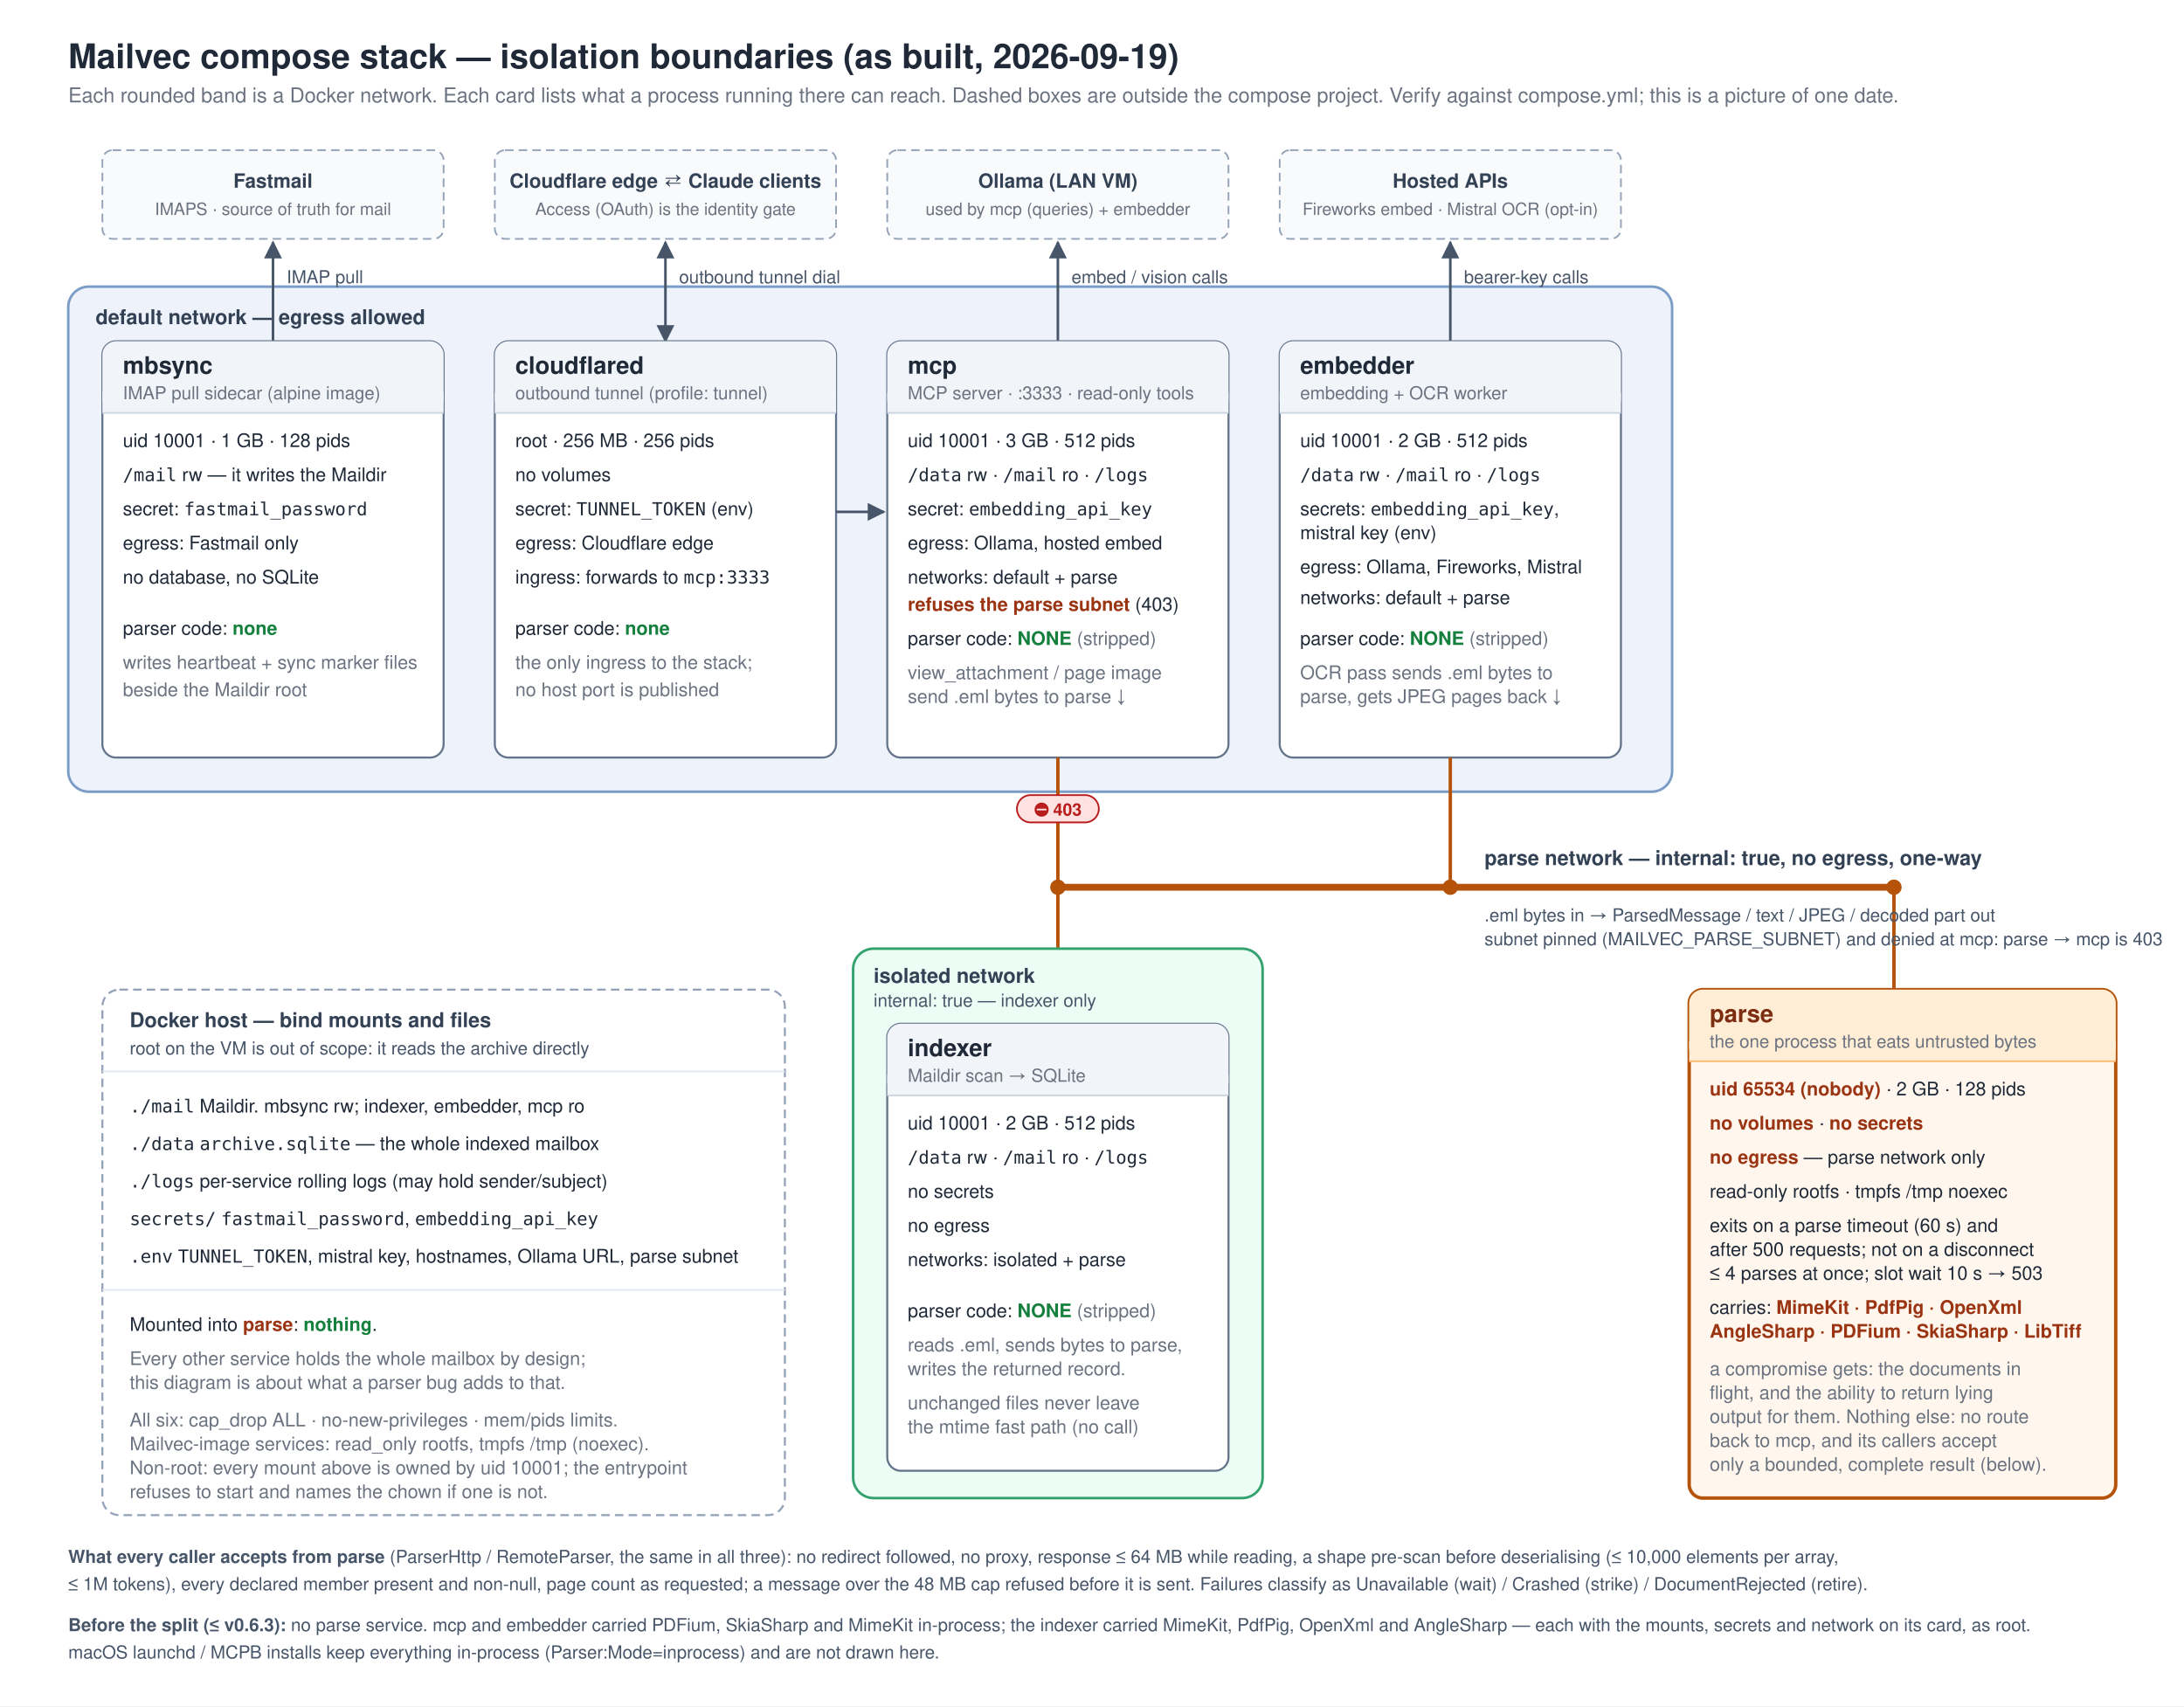
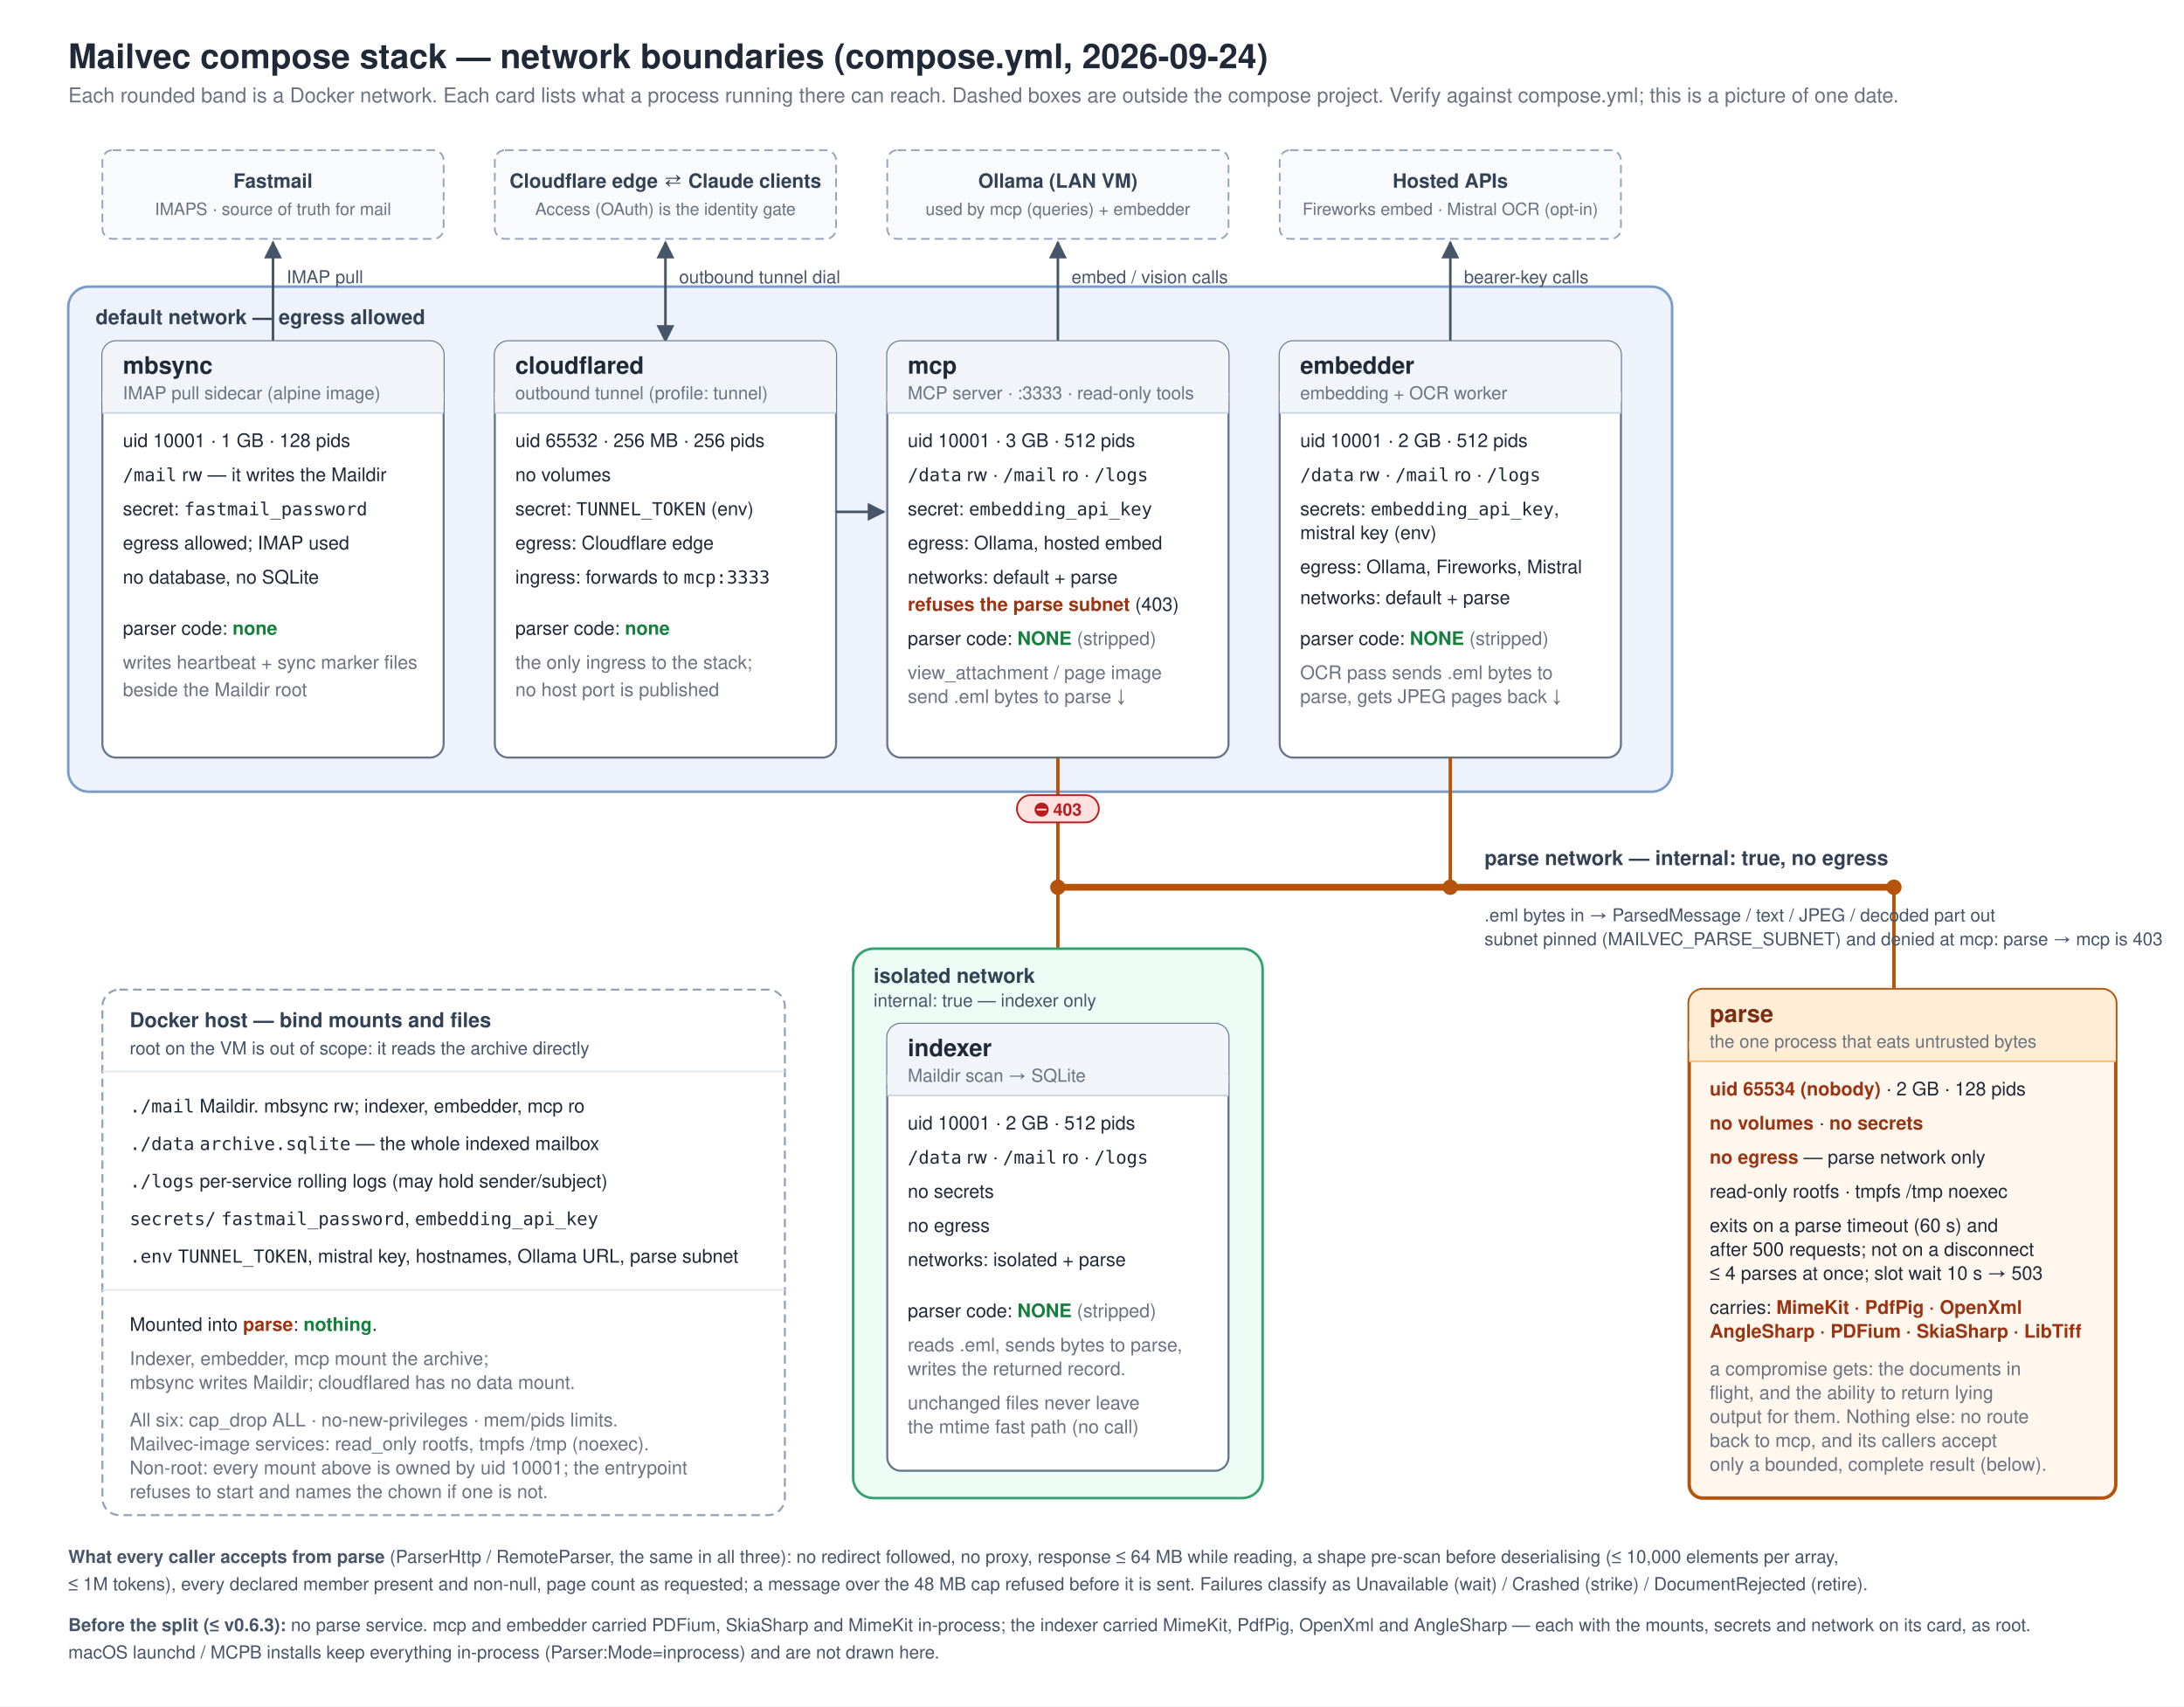
<svg xmlns="http://www.w3.org/2000/svg" width="1280" height="1000" viewBox="0 0 1280 1000" font-family="-apple-system, 'Segoe UI', Helvetica, Arial, sans-serif" font-size="11" fill="#1F2937">
  <defs>
    <marker id="arrow" viewBox="0 0 10 10" refX="9" refY="5" markerWidth="7" markerHeight="7" orient="auto-start-reverse">
      <path d="M0,0 L10,5 L0,10 z" fill="#475569" />
    </marker>
    <marker id="arrowAmber" viewBox="0 0 10 10" refX="9" refY="5" markerWidth="7" markerHeight="7" orient="auto-start-reverse">
      <path d="M0,0 L10,5 L0,10 z" fill="#B45309" />
    </marker>
    <style>
      .title { font-size: 20px; font-weight: 700; }
      .sub   { font-size: 12px; fill: #6B7280; }
      .band  { font-size: 12px; font-weight: 700; fill: #334155; }
      .ext   { font-size: 11.5px; font-weight: 600; fill: #334155; }
      .extsub{ font-size: 10px; fill: #6B7280; }
      .cardT { font-size: 14px; font-weight: 700; }
      .cardS { font-size: 10.5px; fill: #6B7280; }
      .row   { font-size: 11px; }
      .mono  { font-family: 'SF Mono', Menlo, Consolas, monospace; font-size: 10.5px; }
      .none  { fill: #15803D; font-weight: 700; }
      .warn  { fill: #9A3412; font-weight: 600; }
      .muted { fill: #6B7280; }
      .note  { font-size: 10.5px; fill: #475569; }
      .new   { font-size: 10px; font-weight: 700; fill: #FFFFFF; }
    </style>
  </defs>
  <rect width="1280" height="1000" fill="#FFFFFF" />
-   <text x="40" y="40" class="title">Mailvec compose stack — isolation boundaries (as built, 2026-09-19)</text>
+   <text x="40" y="40" class="title">Mailvec compose stack — network boundaries (compose.yml, 2026-09-24)</text>
  <text x="40" y="60" class="sub">Each rounded band is a Docker network. Each card lists what a process running there can reach. Dashed boxes are outside the compose project. Verify against compose.yml; this is a picture of one date.</text>
  <g stroke="#94A3B8" stroke-dasharray="5 3" fill="#F8FAFC">
    <rect x="60" y="88" width="200" height="52" rx="6" />
    <rect x="290" y="88" width="200" height="52" rx="6" />
    <rect x="520" y="88" width="200" height="52" rx="6" />
    <rect x="750" y="88" width="200" height="52" rx="6" />
  </g>
  <text x="160" y="110" text-anchor="middle" class="ext">Fastmail</text>
  <text x="160" y="126" text-anchor="middle" class="extsub">IMAPS · source of truth for mail</text>
  <text x="390" y="110" text-anchor="middle" class="ext">Cloudflare edge ⇄ Claude clients</text>
  <text x="390" y="126" text-anchor="middle" class="extsub">Access (OAuth) is the identity gate</text>
  <text x="620" y="110" text-anchor="middle" class="ext">Ollama (LAN VM)</text>
  <text x="620" y="126" text-anchor="middle" class="extsub">used by mcp (queries) + embedder</text>
  <text x="850" y="110" text-anchor="middle" class="ext">Hosted APIs</text>
  <text x="850" y="126" text-anchor="middle" class="extsub">Fireworks embed · Mistral OCR (opt-in)</text>
  <rect x="40" y="168" width="940" height="296" rx="12" fill="#EEF3FB" stroke="#7A9CC6" stroke-width="1.5" />
  <text x="56" y="190" class="band">default network — egress allowed</text>
  <g stroke="#475569" stroke-width="1.5" fill="none" marker-end="url(#arrow)">
    <line x1="160" y1="200" x2="160" y2="142" />
    <line x1="620" y1="200" x2="620" y2="142" />
    <line x1="850" y1="200" x2="850" y2="142" />
  </g>
  <line x1="390" y1="200" x2="390" y2="142" stroke="#475569" stroke-width="1.5" marker-end="url(#arrow)" marker-start="url(#arrow)" />
  <text x="168" y="166" class="note">IMAP pull</text>
  <text x="398" y="166" class="note">outbound tunnel dial</text>
  <text x="628" y="166" class="note">embed / vision calls</text>
  <text x="858" y="166" class="note">bearer-key calls</text>
  <g>
    <rect x="60" y="200" width="200" height="244" rx="8" fill="#FFFFFF" stroke="#64748B" stroke-width="1.2" />
    <rect x="60" y="200" width="200" height="42" rx="8" fill="#F1F5F9" />
    <rect x="60" y="230" width="200" height="12" fill="#F1F5F9" />
    <line x1="60" y1="242" x2="260" y2="242" stroke="#CBD5E1" />
    <text x="72" y="219" class="cardT">mbsync</text>
    <text x="72" y="234" class="cardS">IMAP pull sidecar (alpine image)</text>
    <text x="72" y="262" class="row">uid 10001 · 1 GB · 128 pids</text>
    <text x="72" y="282" class="row">
      <tspan class="mono">/mail</tspan> rw — it writes the Maildir</text>
    <text x="72" y="302" class="row">secret: <tspan class="mono">fastmail_password</tspan>
    </text>
-     <text x="72" y="322" class="row">egress: Fastmail only</text>
+     <text x="72" y="322" class="row">egress allowed; IMAP used</text>
    <text x="72" y="342" class="row">no database, no SQLite</text>
    <text x="72" y="372" class="row">parser code: <tspan class="none">none</tspan>
    </text>
    <text x="72" y="392" class="row muted">writes heartbeat + sync marker files</text>
    <text x="72" y="408" class="row muted">beside the Maildir root</text>
  </g>
  <g>
    <rect x="290" y="200" width="200" height="244" rx="8" fill="#FFFFFF" stroke="#64748B" stroke-width="1.2" />
    <rect x="290" y="200" width="200" height="42" rx="8" fill="#F1F5F9" />
    <rect x="290" y="230" width="200" height="12" fill="#F1F5F9" />
    <line x1="290" y1="242" x2="490" y2="242" stroke="#CBD5E1" />
    <text x="302" y="219" class="cardT">cloudflared</text>
    <text x="302" y="234" class="cardS">outbound tunnel (profile: tunnel)</text>
-     <text x="302" y="262" class="row">root · 256 MB · 256 pids</text>
+     <text x="302" y="262" class="row">uid 65532 · 256 MB · 256 pids</text>
    <text x="302" y="282" class="row">no volumes</text>
    <text x="302" y="302" class="row">secret: <tspan class="mono">TUNNEL_TOKEN</tspan> (env)</text>
    <text x="302" y="322" class="row">egress: Cloudflare edge</text>
    <text x="302" y="342" class="row">ingress: forwards to <tspan class="mono">mcp:3333</tspan>
    </text>
    <text x="302" y="372" class="row">parser code: <tspan class="none">none</tspan>
    </text>
    <text x="302" y="392" class="row muted">the only ingress to the stack;</text>
    <text x="302" y="408" class="row muted">no host port is published</text>
  </g>
  <line x1="490" y1="300" x2="518" y2="300" stroke="#475569" stroke-width="1.5" marker-end="url(#arrow)" />
  <g>
    <rect x="520" y="200" width="200" height="244" rx="8" fill="#FFFFFF" stroke="#64748B" stroke-width="1.2" />
    <rect x="520" y="200" width="200" height="42" rx="8" fill="#F1F5F9" />
    <rect x="520" y="230" width="200" height="12" fill="#F1F5F9" />
    <line x1="520" y1="242" x2="720" y2="242" stroke="#CBD5E1" />
    <text x="532" y="219" class="cardT">mcp</text>
    <text x="532" y="234" class="cardS">MCP server · :3333 · read-only tools</text>
    <text x="532" y="262" class="row">uid 10001 · 3 GB · 512 pids</text>
    <text x="532" y="282" class="row">
      <tspan class="mono">/data</tspan> rw · <tspan class="mono">/mail</tspan> ro · <tspan class="mono">/logs</tspan>
    </text>
    <text x="532" y="302" class="row">secret: <tspan class="mono">embedding_api_key</tspan>
    </text>
    <text x="532" y="322" class="row">egress: Ollama, hosted embed</text>
    <text x="532" y="342" class="row">networks: default + parse</text>
    <text x="532" y="358" class="row">
      <tspan class="warn">refuses the parse subnet</tspan> (403)</text>
    <text x="532" y="378" class="row">parser code: <tspan class="none">NONE</tspan>
      <tspan class="muted">(stripped)</tspan>
    </text>
    <text x="532" y="398" class="row muted">view_attachment / page image</text>
    <text x="532" y="412" class="row muted">send .eml bytes to parse ↓</text>
  </g>
  <g>
    <rect x="750" y="200" width="200" height="244" rx="8" fill="#FFFFFF" stroke="#64748B" stroke-width="1.2" />
    <rect x="750" y="200" width="200" height="42" rx="8" fill="#F1F5F9" />
    <rect x="750" y="230" width="200" height="12" fill="#F1F5F9" />
    <line x1="750" y1="242" x2="950" y2="242" stroke="#CBD5E1" />
    <text x="762" y="219" class="cardT">embedder</text>
    <text x="762" y="234" class="cardS">embedding + OCR worker</text>
    <text x="762" y="262" class="row">uid 10001 · 2 GB · 512 pids</text>
    <text x="762" y="282" class="row">
      <tspan class="mono">/data</tspan> rw · <tspan class="mono">/mail</tspan> ro · <tspan class="mono">/logs</tspan>
    </text>
    <text x="762" y="302" class="row">secrets: <tspan class="mono">embedding_api_key</tspan>,</text>
    <text x="762" y="316" class="row">mistral key (env)</text>
    <text x="762" y="336" class="row">egress: Ollama, Fireworks, Mistral</text>
    <text x="762" y="354" class="row">networks: default + parse</text>
    <text x="762" y="378" class="row">parser code: <tspan class="none">NONE</tspan>
      <tspan class="muted">(stripped)</tspan>
    </text>
    <text x="762" y="398" class="row muted">OCR pass sends .eml bytes to</text>
    <text x="762" y="412" class="row muted">parse, gets JPEG pages back ↓</text>
  </g>
  <line x1="620" y1="520" x2="1110" y2="520" stroke="#B45309" stroke-width="4" stroke-linecap="round" />
  <g stroke="#B45309" stroke-width="2">
    <line x1="620" y1="444" x2="620" y2="520" />
    <line x1="850" y1="444" x2="850" y2="520" />
    <line x1="620" y1="520" x2="620" y2="596" />
    <line x1="1110" y1="520" x2="1110" y2="580" />
  </g>
  <g fill="#B45309">
    <circle cx="620" cy="520" r="4.5" />
    <circle cx="850" cy="520" r="4.5" />
    <circle cx="1110" cy="520" r="4.5" />
  </g>
-   <text x="870" y="507" class="band" fill="#9A3412">parse network — internal: true, no egress, one-way</text>
+   <text x="870" y="507" class="band" fill="#9A3412">parse network — internal: true, no egress</text>
  <text x="870" y="540" class="note">.eml bytes in → ParsedMessage / text / JPEG / decoded part out</text>
  <text x="870" y="554" class="note">subnet pinned (MAILVEC_PARSE_SUBNET) and denied at mcp: parse → mcp is 403</text>
  <rect x="596" y="466" width="48" height="16" rx="8" fill="#FEE2E2" stroke="#B91C1C" />
  <text x="620" y="478" text-anchor="middle" style="font-size:10px;font-weight:700;fill:#B91C1C">⛔ 403</text>
  <rect x="500" y="556" width="240" height="322" rx="12" fill="#ECFDF5" stroke="#34A26F" stroke-width="1.5" />
  <text x="512" y="576" class="band" fill="#166534">isolated network</text>
  <text x="512" y="590" class="note">internal: true — indexer only</text>
  <g>
    <rect x="520" y="600" width="200" height="262" rx="8" fill="#FFFFFF" stroke="#64748B" stroke-width="1.2" />
    <rect x="520" y="600" width="200" height="42" rx="8" fill="#F1F5F9" />
    <rect x="520" y="630" width="200" height="12" fill="#F1F5F9" />
    <line x1="520" y1="642" x2="720" y2="642" stroke="#CBD5E1" />
    <text x="532" y="619" class="cardT">indexer</text>
    <text x="532" y="634" class="cardS">Maildir scan → SQLite</text>
    <text x="532" y="662" class="row">uid 10001 · 2 GB · 512 pids</text>
    <text x="532" y="682" class="row">
      <tspan class="mono">/data</tspan> rw · <tspan class="mono">/mail</tspan> ro · <tspan class="mono">/logs</tspan>
    </text>
    <text x="532" y="702" class="row">no secrets</text>
    <text x="532" y="722" class="row">no egress</text>
    <text x="532" y="742" class="row">networks: isolated + parse</text>
    <text x="532" y="772" class="row">parser code: <tspan class="none">NONE</tspan>
      <tspan class="muted">(stripped)</tspan>
    </text>
    <text x="532" y="792" class="row muted">reads .eml, sends bytes to parse,</text>
    <text x="532" y="806" class="row muted">writes the returned record.</text>
    <text x="532" y="826" class="row muted">unchanged files never leave</text>
    <text x="532" y="840" class="row muted">the mtime fast path (no call)</text>
  </g>
  <g>
    <rect x="990" y="580" width="250" height="298" rx="8" fill="#FFF7ED" stroke="#B45309" stroke-width="2" />
    <rect x="990" y="580" width="250" height="42" rx="8" fill="#FFEDD5" />
    <rect x="990" y="610" width="250" height="12" fill="#FFEDD5" />
    <line x1="990" y1="622" x2="1240" y2="622" stroke="#FDBA74" />
    <text x="1002" y="599" class="cardT" fill="#7C2D12">parse</text>
    <text x="1002" y="614" class="cardS">the one process that eats untrusted bytes</text>
    <text x="1002" y="642" class="row">
      <tspan class="warn">uid 65534 (nobody)</tspan> · 2 GB · 128 pids</text>
    <text x="1002" y="662" class="row">
      <tspan class="warn">no volumes</tspan> · <tspan class="warn">no secrets</tspan>
    </text>
    <text x="1002" y="682" class="row">
      <tspan class="warn">no egress</tspan> — parse network only</text>
    <text x="1002" y="702" class="row">read-only rootfs · tmpfs /tmp noexec</text>
    <text x="1002" y="722" class="row">exits on a parse timeout (60 s) and</text>
    <text x="1002" y="736" class="row">after 500 requests; not on a disconnect</text>
    <text x="1002" y="750" class="row">≤ 4 parses at once; slot wait 10 s → 503</text>
    <text x="1002" y="770" class="row">carries: <tspan class="warn">MimeKit · PdfPig · OpenXml</tspan>
    </text>
    <text x="1002" y="784" class="row warn">AngleSharp · PDFium · SkiaSharp · LibTiff</text>
    <text x="1002" y="806" class="row muted">a compromise gets: the documents in</text>
    <text x="1002" y="820" class="row muted">flight, and the ability to return lying</text>
    <text x="1002" y="834" class="row muted">output for them. Nothing else: no route</text>
    <text x="1002" y="848" class="row muted">back to mcp, and its callers accept</text>
    <text x="1002" y="862" class="row muted">only a bounded, complete result (below).</text>
  </g>
  <g>
    <rect x="60" y="580" width="400" height="308" rx="10" fill="#FFFFFF" stroke="#94A3B8" stroke-width="1.2" stroke-dasharray="5 3" />
    <text x="76" y="602" class="band">Docker host — bind mounts and files</text>
    <text x="76" y="618" class="note">root on the VM is out of scope: it reads the archive directly</text>
    <line x1="60" y1="628" x2="460" y2="628" stroke="#E2E8F0" />
    <text x="76" y="652" class="row">
      <tspan class="mono">./mail</tspan>   Maildir. mbsync rw; indexer, embedder, mcp ro</text>
    <text x="76" y="674" class="row">
      <tspan class="mono">./data</tspan>
      <tspan class="mono">archive.sqlite</tspan> — the whole indexed mailbox</text>
    <text x="76" y="696" class="row">
      <tspan class="mono">./logs</tspan>   per-service rolling logs (may hold sender/subject)</text>
    <text x="76" y="718" class="row">
      <tspan class="mono">secrets/</tspan>
      <tspan class="mono">fastmail_password</tspan>, <tspan class="mono">embedding_api_key</tspan>
    </text>
    <text x="76" y="740" class="row">
      <tspan class="mono">.env</tspan>
      <tspan class="mono">TUNNEL_TOKEN</tspan>, mistral key, hostnames, Ollama URL, parse subnet</text>
    <line x1="60" y1="756" x2="460" y2="756" stroke="#E2E8F0" />
    <text x="76" y="780" class="row">Mounted into <tspan class="warn">parse</tspan>: <tspan class="none">nothing</tspan>.</text>
-     <text x="76" y="800" class="row muted">Every other service holds the whole mailbox by design;</text>
-     <text x="76" y="814" class="row muted">this diagram is about what a parser bug adds to that.</text>
+     <text x="76" y="800" class="row muted">Indexer, embedder, mcp mount the archive;</text>
+     <text x="76" y="814" class="row muted">mbsync writes Maildir; cloudflared has no data mount.</text>
    <text x="76" y="836" class="row muted">All six: cap_drop ALL · no-new-privileges · mem/pids limits.</text>
    <text x="76" y="850" class="row muted">Mailvec-image services: read_only rootfs, tmpfs /tmp (noexec).</text>
    <text x="76" y="864" class="row muted">Non-root: every mount above is owned by uid 10001; the entrypoint</text>
    <text x="76" y="878" class="row muted">refuses to start and names the chown if one is not.</text>
  </g>
  <text x="40" y="916" class="note">
    <tspan font-weight="700">What every caller accepts from parse</tspan> (ParserHttp / RemoteParser, the same in all three): no redirect followed, no proxy, response ≤ 64 MB while reading, a shape pre-scan before deserialising (≤ 10,000 elements per array,</text>
  <text x="40" y="932" class="note">≤ 1M tokens), every declared member present and non-null, page count as requested; a message over the 48 MB cap refused before it is sent. Failures classify as Unavailable (wait) / Crashed (strike) / DocumentRejected (retire).</text>
  <text x="40" y="956" class="note">
    <tspan font-weight="700">Before the split (≤ v0.6.3):</tspan> no parse service. mcp and embedder carried PDFium, SkiaSharp and MimeKit in-process; the indexer carried MimeKit, PdfPig, OpenXml and AngleSharp — each with the mounts, secrets and network on its card, as root.</text>
  <text x="40" y="972" class="note">macOS launchd / MCPB installs keep everything in-process (Parser:Mode=inprocess) and are not drawn here.</text>
</svg>
